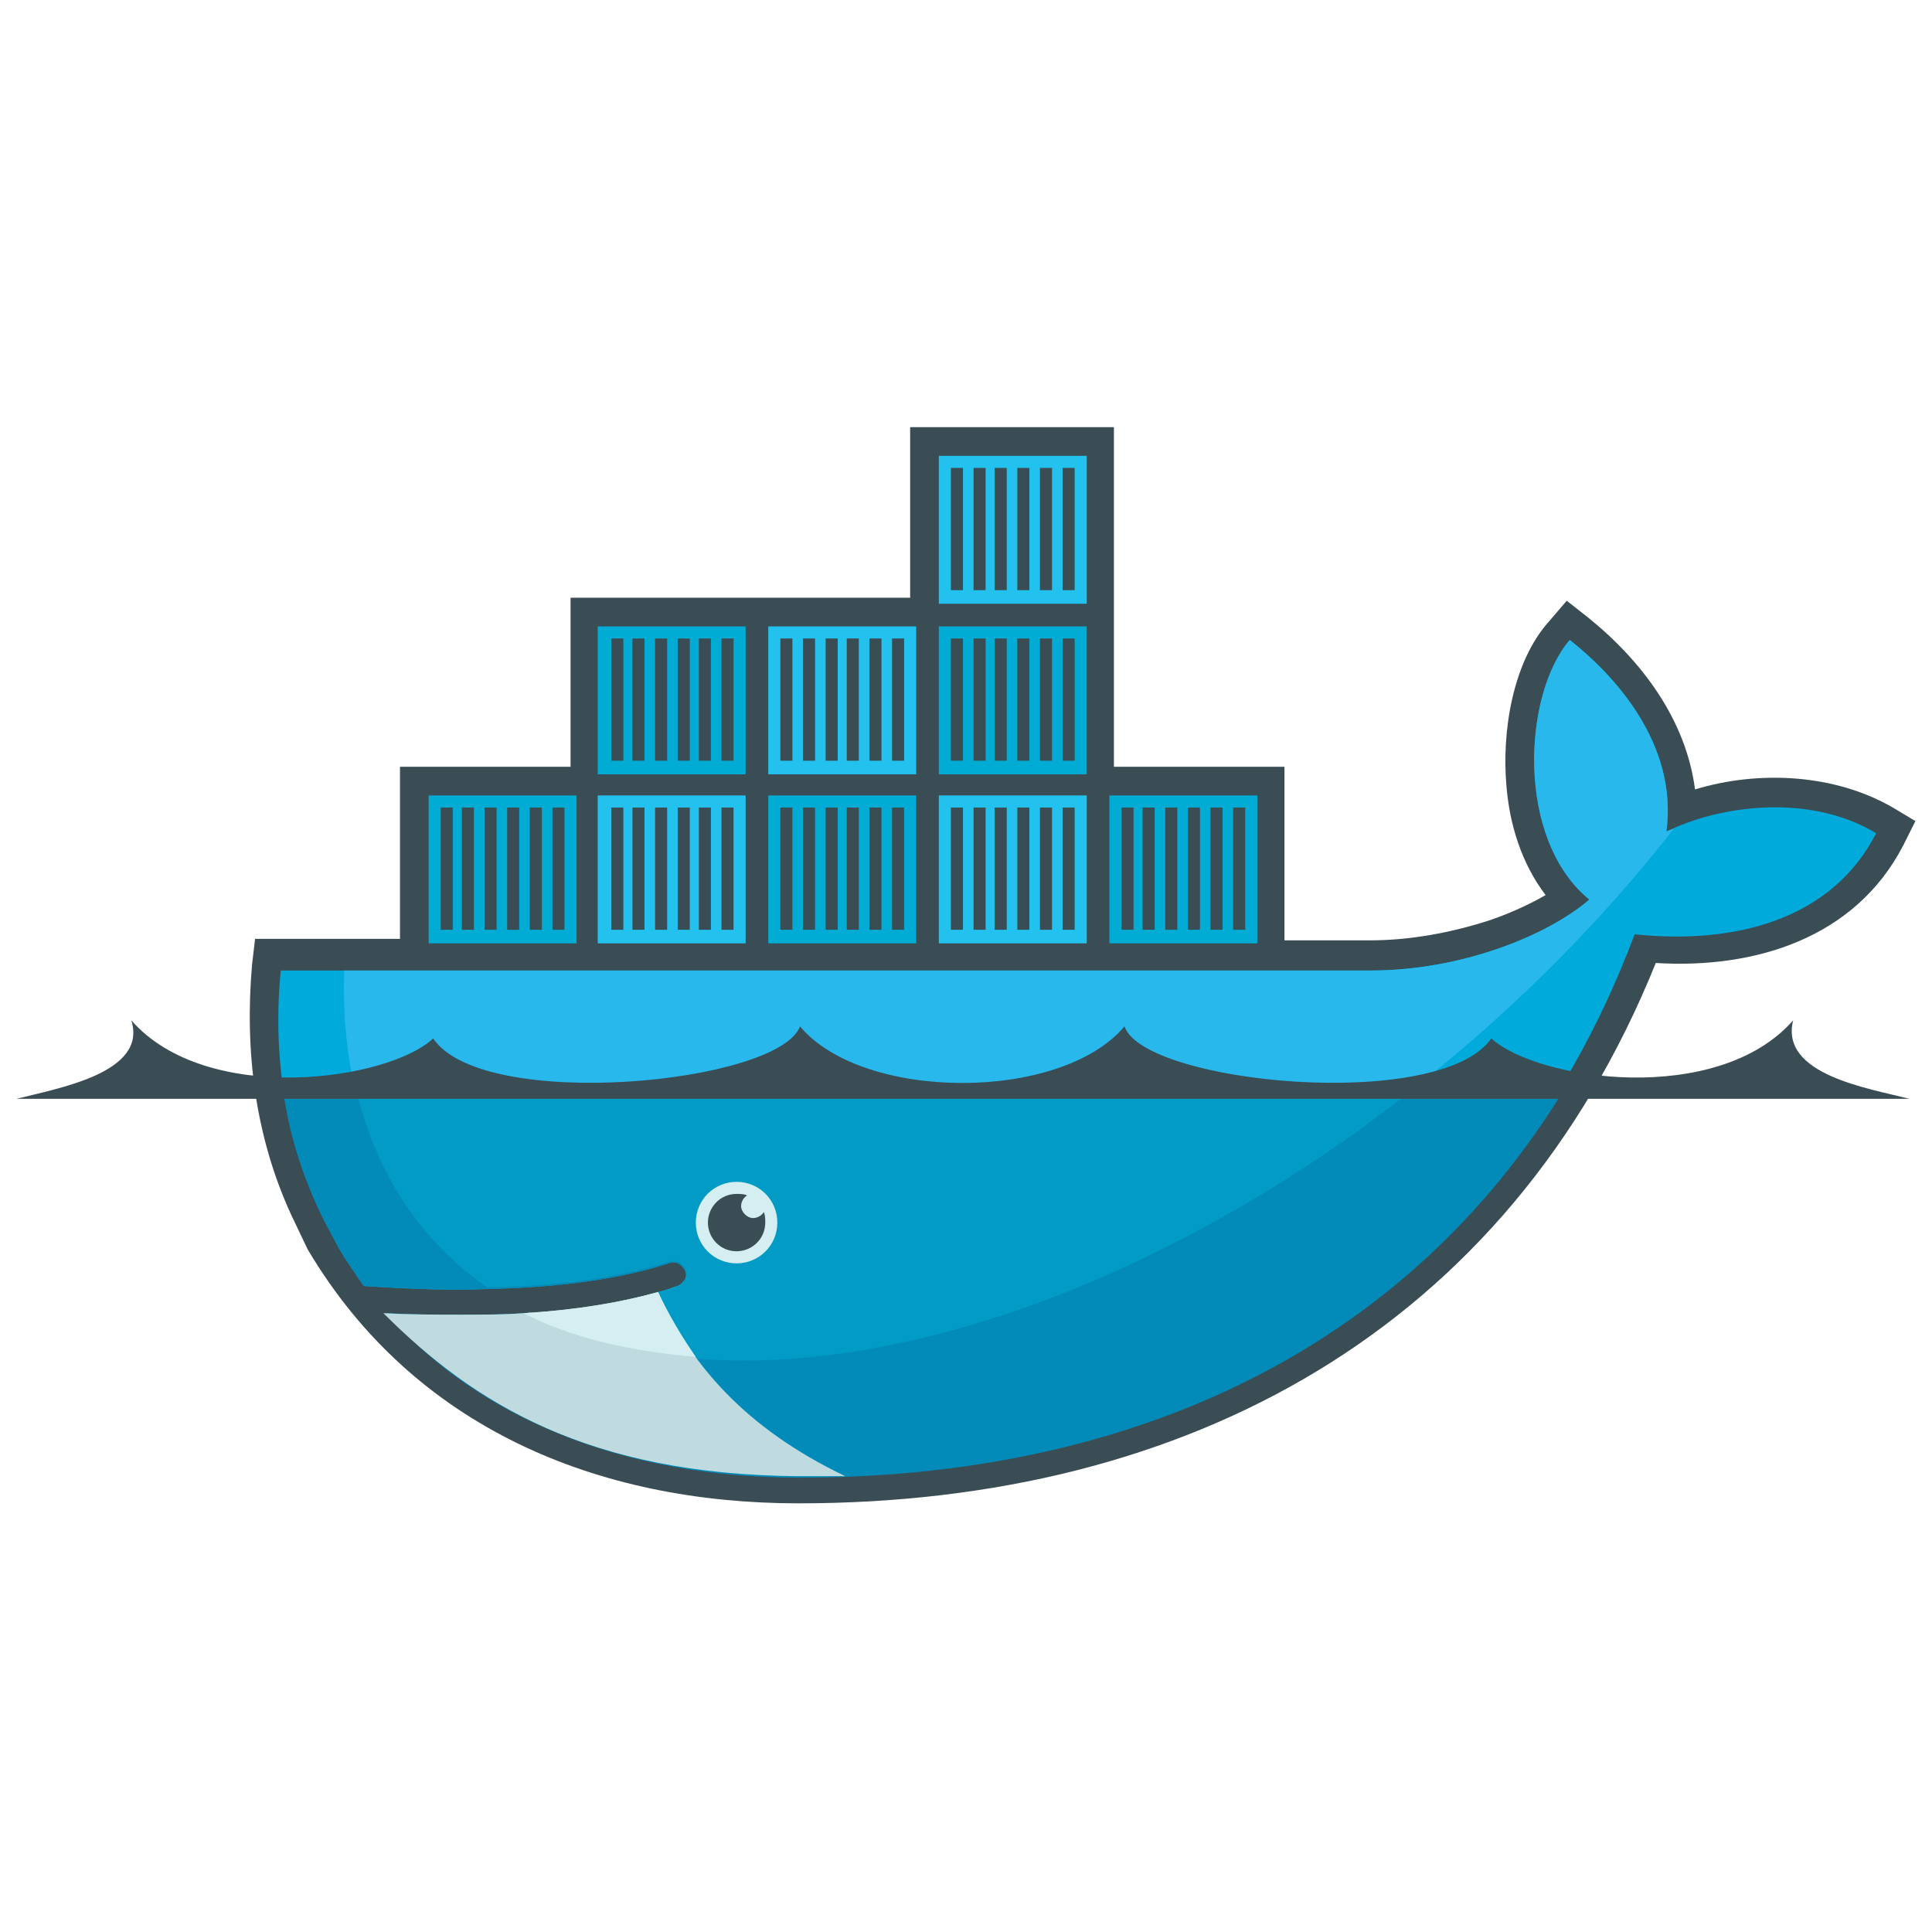
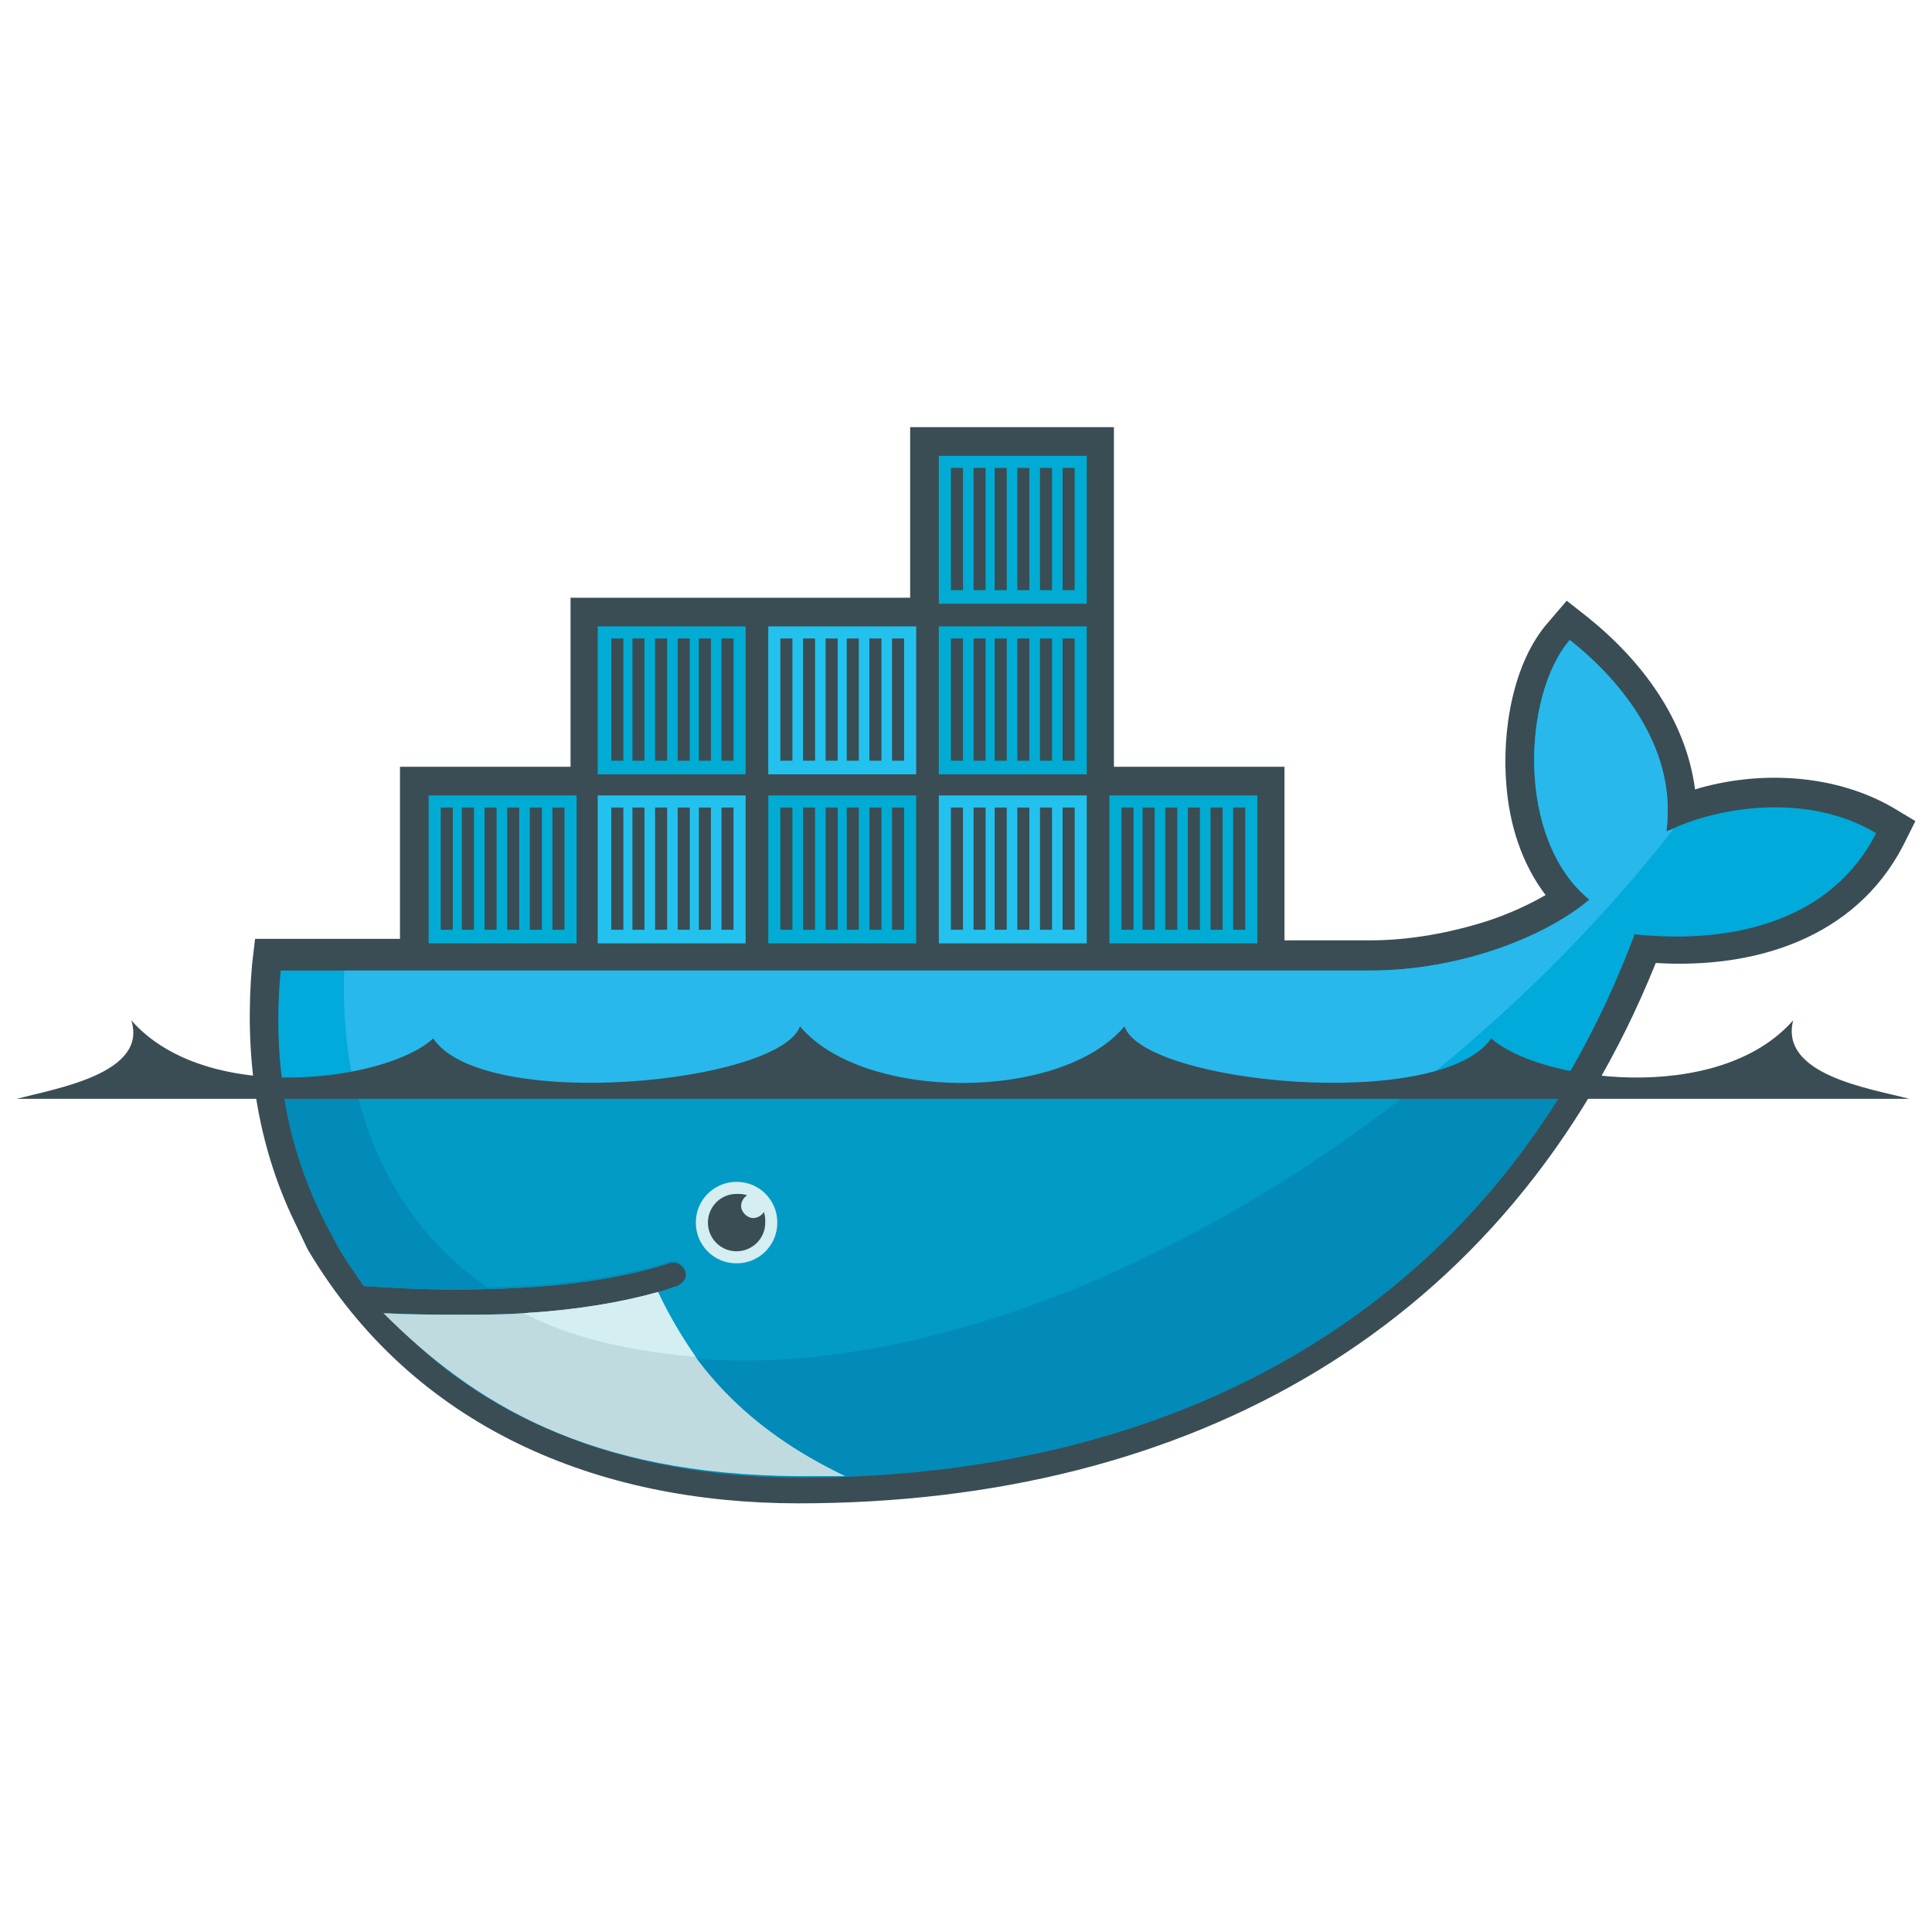
<svg xmlns="http://www.w3.org/2000/svg" viewBox="0 0 128 128">
  <g>
    <path fill-rule="evenodd" clip-rule="evenodd" fill="#3A4D54" d="M73.8 50.8h11.3v11.5h5.7c2.6 0 5.3-.5 7.8-1.3 1.2-.4 2.6-1 3.8-1.7-1.6-2.1-2.4-4.7-2.6-7.3-.3-3.5.4-8.1 2.8-10.8l1.2-1.4 1.4 1.1c3.6 2.9 6.5 6.8 7.1 11.4 4.3-1.3 9.3-1 13.1 1.2l1.5.9-.8 1.6c-3.2 6.2-9.9 8.2-16.4 7.8-9.8 24.3-31 35.8-56.8 35.8-13.3 0-25.5-5-32.5-16.8l-.1-.2-1-2.1c-2.4-5.2-3.1-10.9-2.6-16.6l.2-1.7h9.6v-11.4h11.3v-11.2h22.5v-11.3h13.5v22.5z" />
    <path fill="#00AADA" d="M110.4 55.1c.8-5.9-3.6-10.5-6.4-12.7-3.1 3.6-3.6 13.2 1.3 17.2-2.8 2.4-8.5 4.7-14.5 4.7h-72.2c-.6 6.2.5 11.9 3 16.8l.8 1.5c.5.9 1.1 1.7 1.7 2.6 3 .2 5.7.3 8.2.2 4.9-.1 8.9-.7 12-1.7.5-.2.9.1 1.1.5.2.5-.1.9-.5 1.1-.4.1-.8.3-1.3.4-2.4.7-5 1.1-8.3 1.3h-.6c-1.3.1-2.7.1-4.2.1-1.6 0-3.1 0-4.9-.1 6 6.8 15.4 10.8 27.2 10.8 25 0 46.2-11.1 55.5-35.9 6.7.7 13.1-1 16-6.7-4.5-2.7-10.5-1.8-13.9-.1z" />
    <path fill="#28B8EB" d="M110.4 55.1c.8-5.9-3.6-10.5-6.4-12.7-3.1 3.6-3.6 13.2 1.3 17.2-2.8 2.4-8.5 4.7-14.5 4.7h-68c-.3 9.5 3.2 16.7 9.5 21 4.9-.1 8.9-.7 12-1.7.5-.2.9.1 1.1.5.2.5-.1.9-.5 1.1-.4.1-.8.3-1.3.4-2.4.7-5.2 1.2-8.5 1.4l-.1-.1c8.5 4.4 20.8 4.3 35-1.1 15.8-6.1 30.6-17.7 40.9-30.9-.2.1-.4.1-.5.2z" />
    <path fill="#028BB8" d="M18.7 71.8c.4 3.3 1.4 6.4 2.9 9.3l.8 1.5c.5.9 1.1 1.7 1.7 2.6 3 .2 5.7.3 8.2.2 4.9-.1 8.9-.7 12-1.7.5-.2.9.1 1.1.5.2.5-.1.9-.5 1.1-.4.1-.8.3-1.3.4-2.4.7-5.2 1.2-8.5 1.4h-.4c-1.3.1-2.7.1-4.1.1-1.6 0-3.2 0-4.9-.1 6 6.8 15.5 10.8 27.3 10.8 21.4 0 40-8.1 50.8-26h-85.1v-.1z" />
    <path fill="#019BC6" d="M23.5 71.8c1.3 5.8 4.3 10.4 8.8 13.5 4.9-.1 8.9-.7 12-1.7.5-.2.9.1 1.1.5.2.5-.1.9-.5 1.1-.4.1-.8.3-1.3.4-2.4.7-5.2 1.2-8.6 1.4 8.5 4.4 20.8 4.3 34.9-1.1 8.5-3.3 16.8-8.2 24.2-14.1h-70.6z" />
    <path fill-rule="evenodd" clip-rule="evenodd" fill="#00ACD3" d="M28.4 52.7h9.8v9.8h-9.8v-9.8zm.8.8h.8v8.1h-.8v-8.1zm1.4 0h.8v8.1h-.8v-8.1zm1.5 0h.8v8.1h-.8v-8.1zm1.5 0h.8v8.1h-.8v-8.1zm1.5 0h.8v8.1h-.8v-8.1zm1.5 0h.8v8.1h-.8v-8.1zM39.6 41.5h9.8v9.8h-9.8v-9.8zm.9.8h.8v8.1h-.8v-8.1zm1.4 0h.8v8.1h-.8v-8.1zm1.5 0h.8v8.1h-.8v-8.1zm1.5 0h.8v8.1h-.8v-8.1zm1.4 0h.8v8.1h-.8v-8.1zm1.5 0h.8v8.1h-.8v-8.1z" />
    <path fill-rule="evenodd" clip-rule="evenodd" fill="#23C2EE" d="M39.6 52.7h9.8v9.8h-9.8v-9.8zm.9.8h.8v8.1h-.8v-8.1zm1.4 0h.8v8.1h-.8v-8.1zm1.5 0h.8v8.1h-.8v-8.1zm1.5 0h.8v8.1h-.8v-8.1zm1.4 0h.8v8.1h-.8v-8.1zm1.5 0h.8v8.1h-.8v-8.1z" />
    <path fill-rule="evenodd" clip-rule="evenodd" fill="#00ACD3" d="M50.9 52.7h9.8v9.8h-9.8v-9.8zm.8.8h.8v8.1h-.8v-8.1zm1.5 0h.8v8.1h-.8v-8.1zm1.5 0h.8v8.1h-.8v-8.1zm1.4 0h.8v8.1h-.8v-8.1zm1.5 0h.8v8.1h-.8v-8.1zm1.5 0h.8v8.1h-.8v-8.1z" />
    <path fill-rule="evenodd" clip-rule="evenodd" fill="#23C2EE" d="M50.9 41.5h9.8v9.8h-9.8v-9.8zm.8.8h.8v8.1h-.8v-8.1zm1.5 0h.8v8.1h-.8v-8.1zm1.5 0h.8v8.1h-.8v-8.1zm1.4 0h.8v8.1h-.8v-8.1zm1.5 0h.8v8.1h-.8v-8.1zm1.5 0h.8v8.1h-.8v-8.1zM62.2 52.7h9.8v9.8h-9.8v-9.8zm.8.8h.8v8.1h-.8v-8.1zm1.5 0h.8v8.1h-.8v-8.1zm1.4 0h.8v8.1h-.8v-8.1zm1.5 0h.8v8.1h-.8v-8.1zm1.5 0h.8v8.1h-.8v-8.1zm1.5 0h.8v8.1h-.8v-8.1z" />
-     <path fill-rule="evenodd" clip-rule="evenodd" fill="#00ACD3" d="M62.2 41.5h9.8v9.8h-9.8v-9.8zm.8.8h.8v8.1h-.8v-8.1zm1.5 0h.8v8.1h-.8v-8.1zm1.4 0h.8v8.1h-.8v-8.1zm1.5 0h.8v8.1h-.8v-8.1zm1.5 0h.8v8.1h-.8v-8.1zm1.5 0h.8v8.1h-.8v-8.1z" />
-     <path fill-rule="evenodd" clip-rule="evenodd" fill="#23C2EE" d="M62.2 30.2h9.8v9.8h-9.8v-9.8zm.8.8h.8v8.1h-.8v-8.1zm1.5 0h.8v8.1h-.8v-8.1zm1.4 0h.8v8.1h-.8v-8.1zm1.5 0h.8v8.1h-.8v-8.1zm1.5 0h.8v8.1h-.8v-8.1zm1.5 0h.8v8.1h-.8v-8.1z" />
+     <path fill-rule="evenodd" clip-rule="evenodd" fill="#00ACD3" d="M62.2 41.5h9.8v9.8h-9.8v-9.8zm.8.8h.8v8.1h-.8v-8.1zm1.5 0h.8v8.1h-.8v-8.1zm1.4 0h.8v8.1h-.8v-8.1zm1.5 0h.8v8.1h-.8v-8.1zm1.5 0h.8v8.1h-.8v-8.1zm1.5 0h.8v8.1h-.8v-8.1zM62.2 30.2h9.8v9.8h-9.8v-9.8zm.8.8h.8v8.1h-.8v-8.1zm1.5 0h.8v8.1h-.8v-8.1zm1.4 0h.8v8.1h-.8v-8.1zm1.5 0h.8v8.1h-.8v-8.1zm1.5 0h.8v8.1h-.8v-8.1zm1.5 0h.8v8.1h-.8v-8.1z" />
    <path fill-rule="evenodd" clip-rule="evenodd" fill="#00ACD3" d="M73.5 52.7h9.8v9.8h-9.8v-9.8zm.8.8h.8v8.1h-.8v-8.1zm1.4 0h.8v8.1h-.8v-8.1zm1.5 0h.8v8.1h-.8v-8.1zm1.5 0h.8v8.1h-.8v-8.1zm1.5 0h.8v8.1h-.8v-8.1zm1.5 0h.8v8.1h-.8v-8.1z" />
    <path fill-rule="evenodd" clip-rule="evenodd" fill="#D4EEF1" d="M48.8 78.3c1.5 0 2.7 1.2 2.7 2.7 0 1.5-1.2 2.7-2.7 2.7-1.5 0-2.7-1.2-2.7-2.7 0-1.5 1.2-2.7 2.7-2.7" />
    <path fill-rule="evenodd" clip-rule="evenodd" fill="#3A4D54" d="M48.8 79.1c.2 0 .5 0 .7.1-.2.1-.4.4-.4.7 0 .4.4.8.8.8.3 0 .6-.2.7-.4.1.2.1.5.1.7 0 1.1-.9 1.9-1.9 1.9-1.1 0-1.9-.9-1.9-1.9 0-1 .8-1.9 1.9-1.9M1.1 72.8h125.4c-2.7-.7-8.6-1.6-7.7-5.2-5 5.7-16.9 4-20 1.2-3.4 4.9-23 3-24.3-.8-4.2 5-17.3 5-21.5 0-1.4 3.8-21 5.7-24.3.8-3 2.8-15 4.5-20-1.2 1.1 3.5-4.9 4.5-7.6 5.2" />
    <path fill="#BFDBE0" d="M56 97.8c-6.7-3.2-10.3-7.5-12.4-12.2-2.5.7-5.5 1.2-8.9 1.4-1.3.1-2.7.1-4.1.1-1.7 0-3.4 0-5.2-.1 6 6 13.6 10.7 27.5 10.8h3.1z" />
    <path fill="#D4EEF1" d="M46.1 89.9c-.9-1.3-1.8-2.8-2.5-4.3-2.5.7-5.5 1.2-8.9 1.4 2.3 1.2 5.7 2.4 11.4 2.9z" />
  </g>
</svg>
